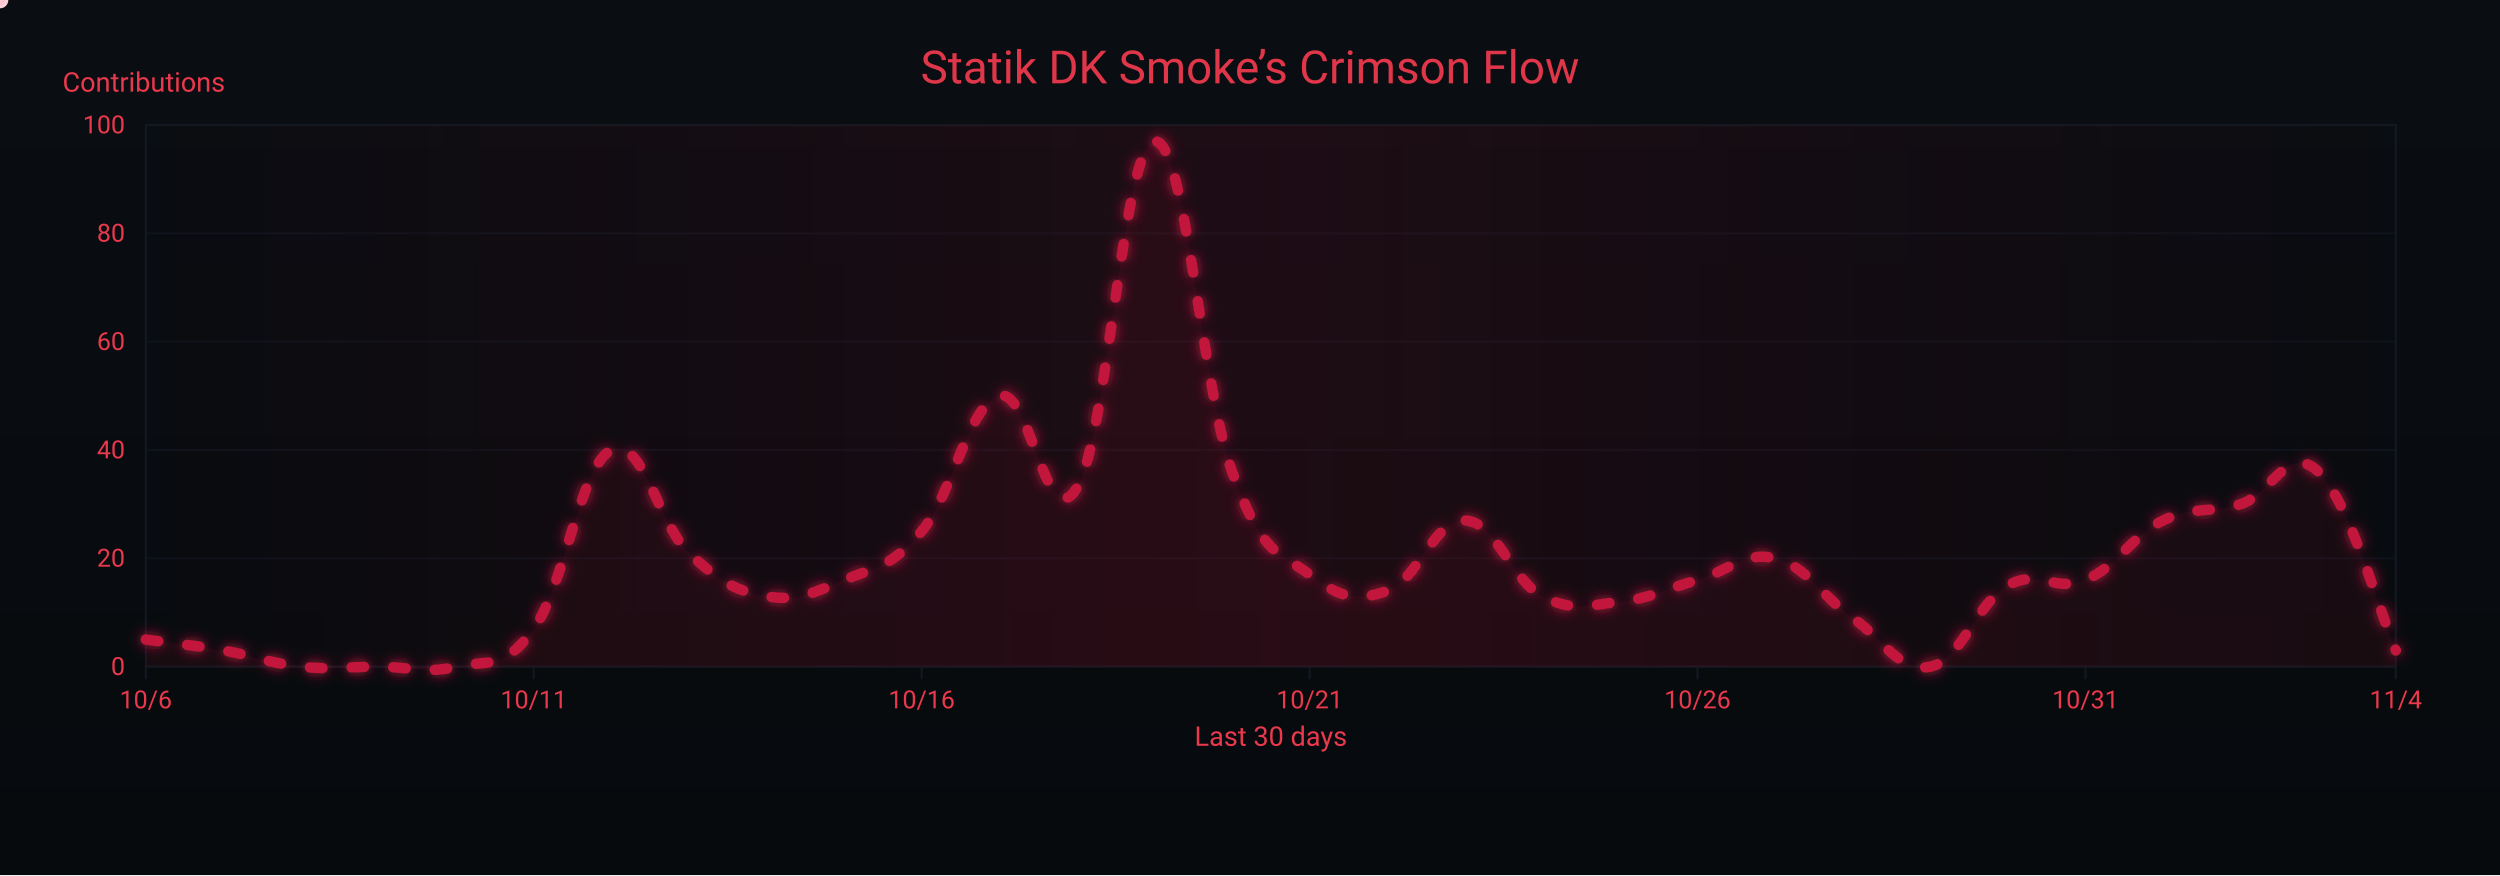
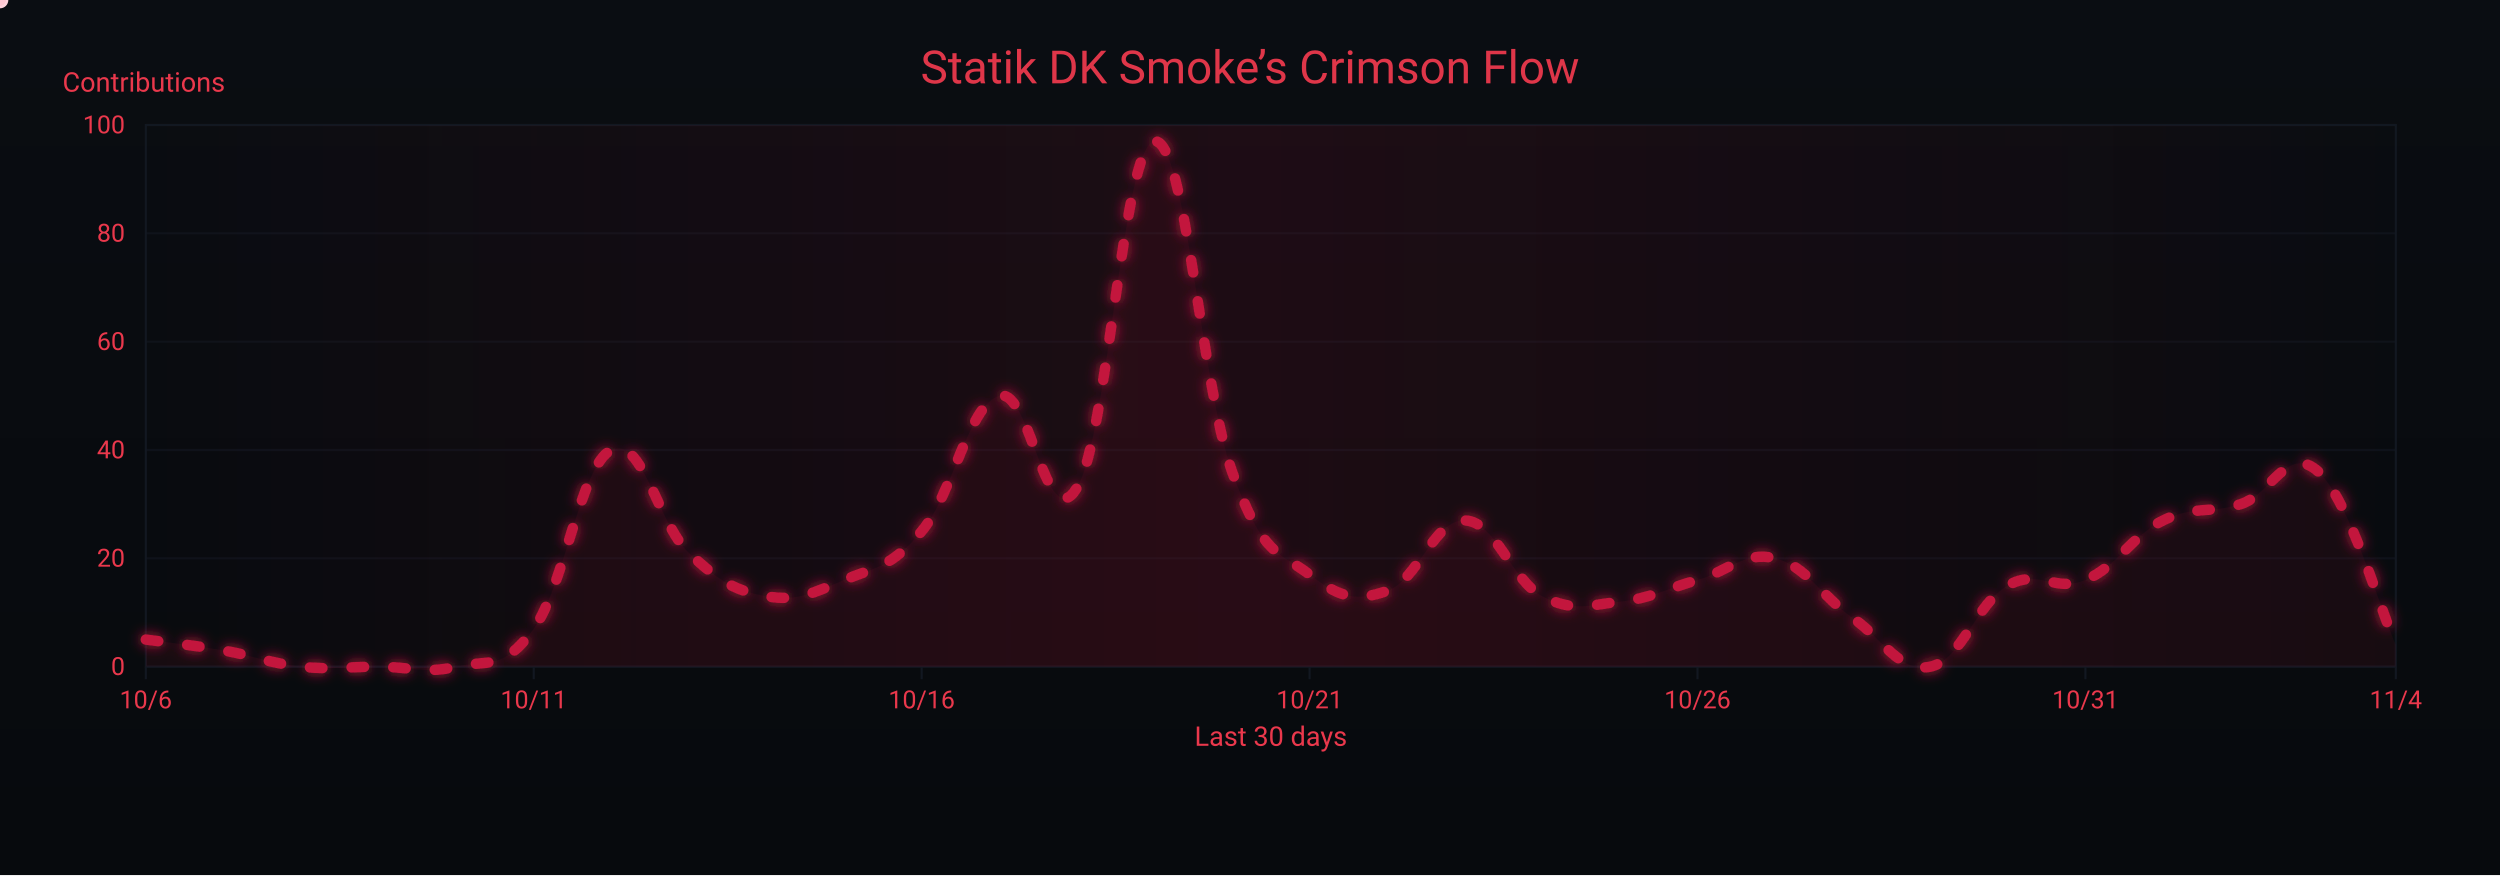
<svg xmlns="http://www.w3.org/2000/svg" width="1200" height="420" viewBox="0 0 1200 420" role="img" aria-label="Crimson Flow Graph">
  <defs>
    <linearGradient id="bgGrad" x1="0" y1="0" x2="0" y2="1">
      <stop offset="0%" stop-color="#0a0d12" />
      <stop offset="100%" stop-color="#070a0d" />
    </linearGradient>
    <filter id="glow">
      <feGaussianBlur stdDeviation="3" result="b1" />
      <feMerge>
        <feMergeNode in="b1" />
        <feMergeNode in="SourceGraphic" />
      </feMerge>
    </filter>
    <linearGradient id="sheen" x1="0" y1="0" x2="1" y2="0">
      <stop offset="0%" stop-color="#9b0e2a" stop-opacity="0" />
      <stop offset="50%" stop-color="#9b0e2a" stop-opacity=".14" />
      <stop offset="100%" stop-color="#9b0e2a" stop-opacity="0" />
      <animateTransform attributeName="gradientTransform" type="translate" from="-1 0" to="1 0" dur="9s" repeatCount="indefinite" />
    </linearGradient>
  </defs>
  <rect width="1200" height="420" fill="url(#bgGrad)" />
  <rect x="70" y="60" width="1080" height="260" fill="none" stroke="#121821" stroke-width="1" />
  <g font-family="ui-sans-serif,system-ui,-apple-system,Segoe UI,Roboto,Ubuntu,Arial" font-size="12">
    <path d="M70,320.0 H1150" stroke="#121821" stroke-width="1" opacity="0.6" />
    <text x="60" y="324.0" text-anchor="end" fill="#ea384c">0</text>
    <path d="M70,268.0 H1150" stroke="#121821" stroke-width="1" opacity="0.6" />
    <text x="60" y="272.0" text-anchor="end" fill="#ea384c">20</text>
    <path d="M70,216.0 H1150" stroke="#121821" stroke-width="1" opacity="0.6" />
    <text x="60" y="220.0" text-anchor="end" fill="#ea384c">40</text>
    <path d="M70,164.0 H1150" stroke="#121821" stroke-width="1" opacity="0.6" />
    <text x="60" y="168.0" text-anchor="end" fill="#ea384c">60</text>
    <path d="M70,112.0 H1150" stroke="#121821" stroke-width="1" opacity="0.6" />
    <text x="60" y="116.0" text-anchor="end" fill="#ea384c">80</text>
    <path d="M70,60.0 H1150" stroke="#121821" stroke-width="1" opacity="0.6" />
    <text x="60" y="64.0" text-anchor="end" fill="#ea384c">100</text>
    <text x="30" y="44" fill="#ea384c" font-size="13">Contributions</text>
  </g>
  <g font-family="ui-sans-serif,system-ui,-apple-system,Segoe UI,Roboto,Ubuntu,Arial" font-size="12">
    <path d="M70.0,320 V326" stroke="#121821" stroke-width="1" />
    <text x="70.0" y="340" text-anchor="middle" fill="#ea384c">10/6</text>
    <path d="M256.2,320 V326" stroke="#121821" stroke-width="1" />
    <text x="256.2" y="340" text-anchor="middle" fill="#ea384c">10/11</text>
    <path d="M442.4,320 V326" stroke="#121821" stroke-width="1" />
    <text x="442.4" y="340" text-anchor="middle" fill="#ea384c">10/16</text>
    <path d="M628.6,320 V326" stroke="#121821" stroke-width="1" />
    <text x="628.6" y="340" text-anchor="middle" fill="#ea384c">10/21</text>
    <path d="M814.8,320 V326" stroke="#121821" stroke-width="1" />
    <text x="814.8" y="340" text-anchor="middle" fill="#ea384c">10/26</text>
    <path d="M1001.0,320 V326" stroke="#121821" stroke-width="1" />
    <text x="1001.0" y="340" text-anchor="middle" fill="#ea384c">10/31</text>
    <path d="M1150.0,320 V326" stroke="#121821" stroke-width="1" />
    <text x="1150.0" y="340" text-anchor="middle" fill="#ea384c">11/4</text>
    <text x="610" y="358" text-anchor="middle" fill="#ea384c" font-size="13">Last 30 days</text>
  </g>
  <rect x="70" y="60" width="1080" height="260" fill="url(#sheen)" />
  <text x="600" y="40" text-anchor="middle" font-family="ui-sans-serif,system-ui,-apple-system,Segoe UI,Roboto,Ubuntu,Arial" font-size="22" fill="#ea384c" opacity=".95">Statik DK Smoke’s Crimson Flow</text>
-   <path d="M70.0,307.0 C77.4,308.0 92.3,309.6 107.2,312.2 C122.1,314.8 129.6,318.4 144.5,320.0 C159.4,321.6 166.8,320.0 181.7,320.0 C196.6,320.0 204.1,323.6 219.0,320.0 C233.9,316.4 241.3,322.6 256.2,301.8 C271.1,281.0 278.6,223.3 293.4,216.0 C308.3,208.7 315.8,251.4 330.7,265.4 C345.6,279.4 353.0,283.6 367.9,286.2 C382.8,288.8 390.3,284.6 405.2,278.4 C420.1,272.2 427.5,272.7 442.4,255.0 C457.3,237.3 464.8,194.2 479.7,190.0 C494.6,185.8 502.0,258.6 516.9,234.2 C531.8,209.8 539.2,69.4 554.1,67.8 C569.0,66.2 576.5,184.8 591.4,226.4 C606.3,268.0 613.7,264.4 628.6,275.8 C643.5,287.2 651.0,288.8 665.9,283.6 C680.8,278.4 688.2,249.3 703.1,249.8 C718.0,250.3 725.4,278.4 740.3,286.2 C755.2,294.0 762.7,290.4 777.6,288.8 C792.5,287.2 799.9,282.6 814.8,278.4 C829.7,274.2 837.2,264.4 852.1,268.0 C867.0,271.6 874.4,286.2 889.3,296.6 C904.2,307.0 911.7,323.1 926.6,320.0 C941.4,316.9 948.9,289.3 963.8,281.0 C978.7,272.7 986.1,284.6 1001.0,278.4 C1015.9,272.2 1023.4,257.1 1038.3,249.8 C1053.2,242.5 1060.6,246.7 1075.5,242.0 C1090.4,237.3 1097.9,212.4 1112.8,226.4 C1127.7,240.4 1142.6,295.0 1150.0,312.2 L 1150,320 L 70,320 Z" fill="#7a0f26" opacity=".13">
+   <path d="M70.0,307.0 C77.4,308.0 92.3,309.6 107.2,312.2 C122.1,314.8 129.6,318.4 144.5,320.0 C159.4,321.6 166.8,320.0 181.7,320.0 C196.6,320.0 204.1,323.6 219.0,320.0 C233.9,316.4 241.3,322.6 256.2,301.8 C271.1,281.0 278.6,223.3 293.4,216.0 C308.3,208.7 315.8,251.4 330.7,265.4 C345.6,279.4 353.0,283.6 367.9,286.2 C382.8,288.8 390.3,284.6 405.2,278.4 C420.1,272.2 427.5,272.7 442.4,255.0 C457.3,237.3 464.8,194.2 479.7,190.0 C494.6,185.8 502.0,258.6 516.9,234.2 C531.8,209.8 539.2,69.4 554.1,67.8 C569.0,66.2 576.5,184.8 591.4,226.4 C606.3,268.0 613.7,264.4 628.6,275.8 C643.5,287.2 651.0,288.8 665.9,283.6 C680.8,278.4 688.2,249.3 703.1,249.8 C718.0,250.3 725.4,278.4 740.3,286.2 C755.2,294.0 762.7,290.4 777.6,288.8 C792.5,287.2 799.9,282.6 814.8,278.4 C829.7,274.2 837.2,264.4 852.1,268.0 C867.0,271.6 874.4,286.2 889.3,296.6 C904.2,307.0 911.7,323.1 926.6,320.0 C941.4,316.9 948.9,289.3 963.8,281.0 C978.7,272.7 986.1,284.6 1001.0,278.4 C1015.9,272.2 1023.4,257.1 1038.3,249.8 C1053.2,242.5 1060.6,246.7 1075.5,242.0 C1090.4,237.3 1097.9,212.9 1112.8,226.4 C1127.7,239.9 1142.6,293.0 1150.0,309.6 L 1150,320 L 70,320 Z" fill="#7a0f26" opacity=".13">
    <animate attributeName="opacity" values=".10;.17;.10" dur="6s" repeatCount="indefinite" />
  </path>
-   <path id="curve" d="M70.0,307.0 C77.4,308.0 92.3,309.6 107.2,312.2 C122.1,314.8 129.6,318.4 144.5,320.0 C159.4,321.6 166.8,320.0 181.7,320.0 C196.6,320.0 204.1,323.6 219.0,320.0 C233.9,316.4 241.3,322.6 256.2,301.8 C271.1,281.0 278.6,223.3 293.4,216.0 C308.3,208.7 315.8,251.4 330.7,265.4 C345.6,279.4 353.0,283.6 367.9,286.2 C382.8,288.8 390.3,284.6 405.2,278.4 C420.1,272.2 427.5,272.7 442.4,255.0 C457.3,237.3 464.8,194.2 479.7,190.0 C494.6,185.8 502.0,258.6 516.9,234.2 C531.8,209.8 539.2,69.4 554.1,67.8 C569.0,66.2 576.5,184.8 591.4,226.4 C606.3,268.0 613.7,264.4 628.6,275.8 C643.5,287.2 651.0,288.8 665.9,283.6 C680.8,278.4 688.2,249.3 703.1,249.8 C718.0,250.3 725.4,278.4 740.3,286.2 C755.2,294.0 762.7,290.4 777.6,288.8 C792.5,287.2 799.9,282.6 814.8,278.4 C829.7,274.2 837.2,264.4 852.1,268.0 C867.0,271.6 874.4,286.2 889.3,296.6 C904.2,307.0 911.7,323.1 926.6,320.0 C941.4,316.9 948.9,289.3 963.8,281.0 C978.7,272.7 986.1,284.6 1001.0,278.4 C1015.9,272.2 1023.4,257.1 1038.3,249.8 C1053.2,242.5 1060.6,246.7 1075.5,242.0 C1090.4,237.3 1097.9,212.4 1112.8,226.4 C1127.7,240.4 1142.6,295.0 1150.0,312.2" fill="none" stroke="#c3193d" stroke-width="5" stroke-linecap="round" stroke-linejoin="round" stroke-dasharray="6 14" filter="url(#glow)">
+   <path id="curve" d="M70.0,307.0 C77.4,308.0 92.3,309.6 107.2,312.2 C122.1,314.8 129.6,318.4 144.5,320.0 C159.4,321.6 166.8,320.0 181.7,320.0 C196.6,320.0 204.1,323.6 219.0,320.0 C233.9,316.4 241.3,322.6 256.2,301.8 C271.1,281.0 278.6,223.3 293.4,216.0 C308.3,208.7 315.8,251.4 330.7,265.4 C345.6,279.4 353.0,283.6 367.9,286.2 C382.8,288.8 390.3,284.6 405.2,278.4 C420.1,272.2 427.5,272.7 442.4,255.0 C457.3,237.3 464.8,194.2 479.7,190.0 C494.6,185.8 502.0,258.6 516.9,234.2 C531.8,209.8 539.2,69.4 554.1,67.8 C569.0,66.2 576.5,184.8 591.4,226.4 C606.3,268.0 613.7,264.4 628.6,275.8 C643.5,287.2 651.0,288.8 665.9,283.6 C680.8,278.4 688.2,249.3 703.1,249.8 C718.0,250.3 725.4,278.4 740.3,286.2 C755.2,294.0 762.7,290.4 777.6,288.8 C792.5,287.2 799.9,282.6 814.8,278.4 C829.7,274.2 837.2,264.4 852.1,268.0 C867.0,271.6 874.4,286.2 889.3,296.6 C904.2,307.0 911.7,323.1 926.6,320.0 C941.4,316.9 948.9,289.3 963.8,281.0 C978.7,272.7 986.1,284.6 1001.0,278.4 C1015.9,272.2 1023.4,257.1 1038.3,249.8 C1053.2,242.5 1060.6,246.7 1075.5,242.0 C1090.4,237.3 1097.9,212.9 1112.8,226.4 C1127.7,239.9 1142.6,293.0 1150.0,309.6" fill="none" stroke="#c3193d" stroke-width="5" stroke-linecap="round" stroke-linejoin="round" stroke-dasharray="6 14" filter="url(#glow)">
    <animate attributeName="stroke-dashoffset" values="0;-220" dur="4.8s" repeatCount="indefinite" />
  </path>
  <g fill="#ffd1db">
    <circle r="4">
      <animateMotion dur="7s" rotate="auto" repeatCount="indefinite">
        <mpath href="#curve" />
      </animateMotion>
      <animate attributeName="opacity" values="1;.3;1" dur="2.2s" repeatCount="indefinite" />
    </circle>
    <circle r="3" fill="#ffffff">
      <animateMotion dur="8.2s" begin="1s" rotate="auto" repeatCount="indefinite">
        <mpath href="#curve" />
      </animateMotion>
      <animate attributeName="opacity" values=".7;.2;.7" dur="2.4s" repeatCount="indefinite" />
    </circle>
    <circle r="3" fill="#ffc7d3">
      <animateMotion dur="6s" begin="2s" rotate="auto" repeatCount="indefinite">
        <mpath href="#curve" />
      </animateMotion>
      <animate attributeName="opacity" values=".8;.3;.8" dur="2s" repeatCount="indefinite" />
    </circle>
  </g>
</svg>
